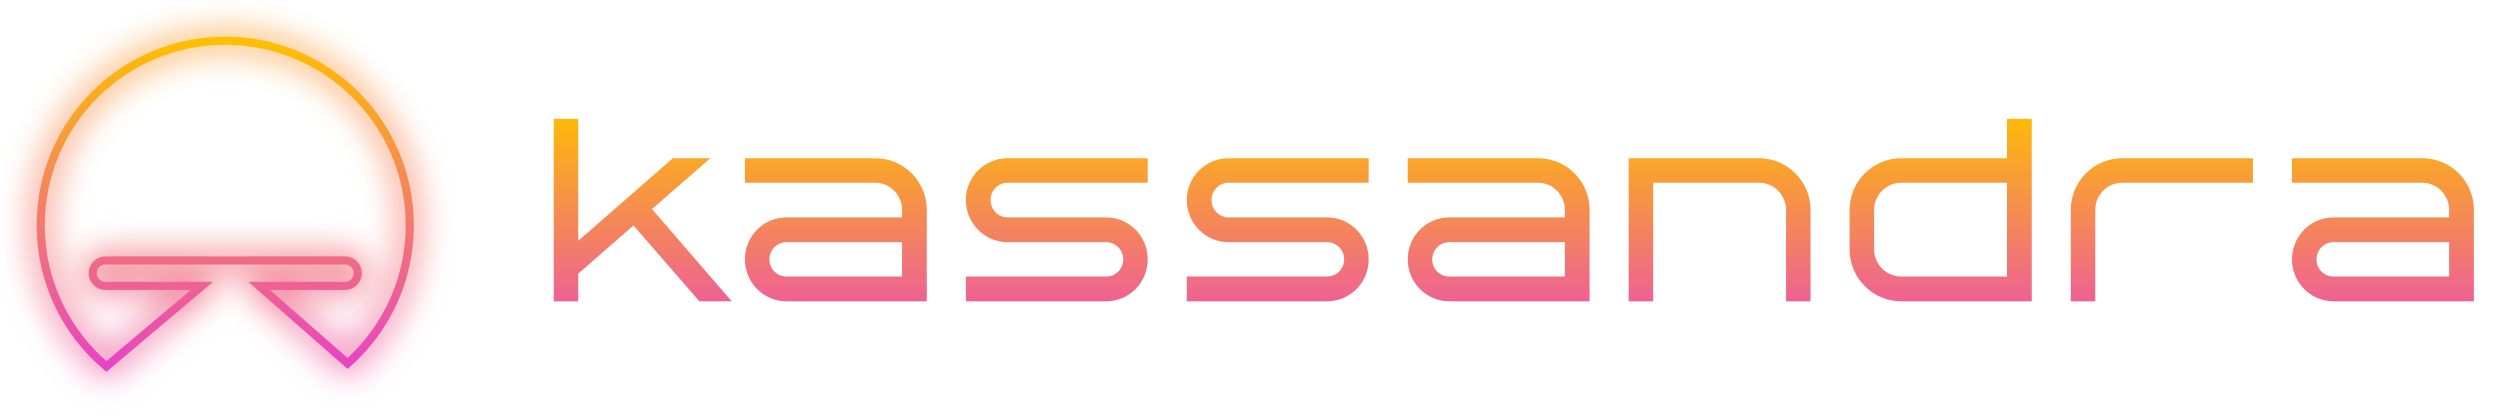
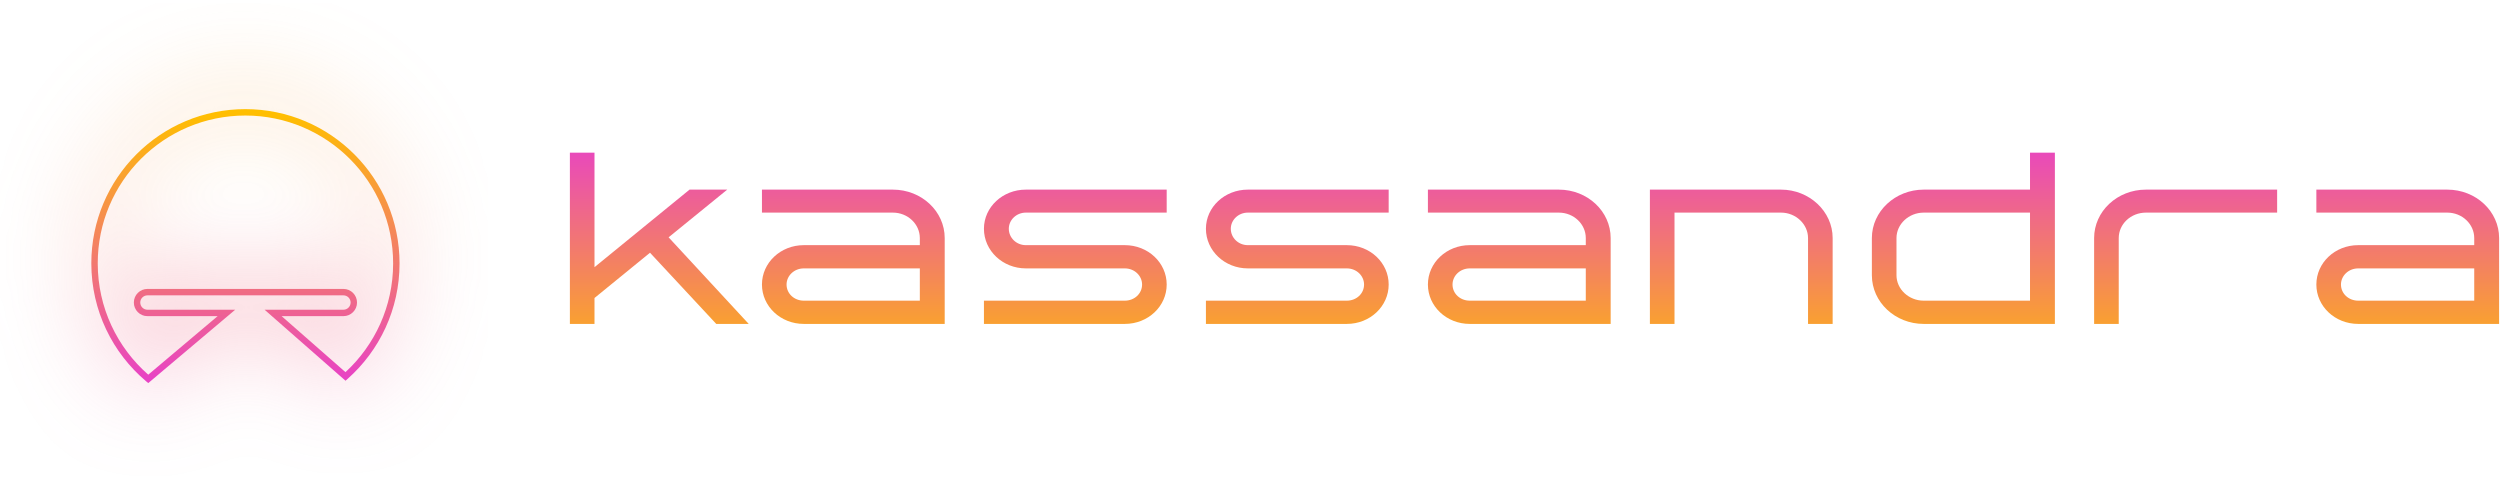
- <svg xmlns="http://www.w3.org/2000/svg" width="307" height="51" viewBox="0 0 307 51" fill="none">
-   <g filter="url(#filter0_f_6016)">
-     <path d="M50.319 27.671C50.319 34.424 47.364 40.485 42.687 44.634L31.815 35.102H42.375C43.229 35.102 43.934 34.41 43.934 33.542C43.934 32.688 43.243 31.983 42.375 31.983H12.944C12.09 31.983 11.385 32.675 11.385 33.542C11.385 34.397 12.076 35.102 12.944 35.102H24.806L13.066 45C8.132 40.837 5 34.614 5 27.658C5 15.142 15.14 5 27.653 5C40.165 5.014 50.319 15.156 50.319 27.671Z" stroke="url(#paint0_linear_6016)" stroke-width="2" stroke-miterlimit="10" />
+ <svg xmlns="http://www.w3.org/2000/svg" width="219" height="42" viewBox="0 0 219 42" fill="none">
+   <g filter="url(#filter0_f_3552_40250)">
+     <path fill-rule="evenodd" clip-rule="evenodd" d="M21.335 9.154C14.416 9.154 8.808 15.153 8.808 22.556C8.808 26.54 10.431 30.117 13.012 32.576L18.604 27.534H12.939C12.218 27.534 11.645 26.907 11.645 26.149C11.645 25.378 12.23 24.765 12.939 24.765H29.74C30.46 24.765 31.034 25.391 31.034 26.149C31.034 26.92 30.448 27.534 29.74 27.534H24.785L29.912 32.342C32.347 29.897 33.87 26.421 33.87 22.564C33.87 15.162 28.255 9.162 21.335 9.154ZM8 22.556C8 14.676 13.969 8.289 21.335 8.289H21.336C28.701 8.298 34.679 14.683 34.679 22.564C34.679 26.816 32.938 30.633 30.186 33.245L29.919 33.498L22.637 26.669H29.74C30.006 26.669 30.225 26.438 30.225 26.149C30.225 25.864 30.009 25.629 29.74 25.629H12.939C12.673 25.629 12.453 25.86 12.453 26.149C12.453 26.434 12.669 26.669 12.939 26.669H20.817L13.009 33.711L12.748 33.476C9.844 30.855 8 26.936 8 22.556Z" fill="url(#paint0_linear_3552_40250)" />
  </g>
-   <path d="M50.319 27.671C50.319 34.424 47.364 40.485 42.687 44.634L31.815 35.102H42.375C43.229 35.102 43.934 34.41 43.934 33.542C43.934 32.688 43.243 31.983 42.375 31.983H12.944C12.09 31.983 11.385 32.675 11.385 33.542C11.385 34.397 12.076 35.102 12.944 35.102H24.806L13.066 45C8.132 40.837 5 34.614 5 27.658C5 15.142 15.14 5 27.653 5C40.165 5.014 50.319 15.156 50.319 27.671Z" stroke="url(#paint1_linear_6016)" stroke-miterlimit="10" />
-   <path d="M87.232 19.432H82.624L71.008 29.576V14.6H68V37H71.008V33.608L77.792 27.688L85.888 37H89.856L80.064 25.672L87.232 19.432ZM107.475 19.432H91.475V22.44H107.475C109.299 22.44 110.771 23.944 110.771 25.768V26.696H96.595C93.747 26.696 91.475 29 91.475 31.848C91.475 34.696 93.747 37 96.595 37H113.811V25.768C113.811 22.28 110.995 19.432 107.475 19.432ZM110.771 33.96H96.595C95.411 33.96 94.483 33.032 94.483 31.848C94.483 30.696 95.411 29.736 96.595 29.736H110.771V33.96ZM135.822 26.696H123.726C122.574 26.696 121.646 25.736 121.646 24.552C121.646 23.4 122.574 22.44 123.726 22.44H140.942V19.432H123.726C120.91 19.432 118.606 21.704 118.606 24.552C118.606 27.432 120.91 29.736 123.726 29.736H135.822C137.006 29.736 137.934 30.696 137.934 31.848C137.934 33.032 137.006 33.96 135.822 33.96H118.606V37H135.822C138.67 37 140.942 34.696 140.942 31.848C140.942 29 138.67 26.696 135.822 26.696ZM162.954 26.696H150.858C149.706 26.696 148.778 25.736 148.778 24.552C148.778 23.4 149.706 22.44 150.858 22.44H168.074V19.432H150.858C148.042 19.432 145.738 21.704 145.738 24.552C145.738 27.432 148.042 29.736 150.858 29.736H162.954C164.138 29.736 165.066 30.696 165.066 31.848C165.066 33.032 164.138 33.96 162.954 33.96H145.738V37H162.954C165.802 37 168.074 34.696 168.074 31.848C168.074 29 165.802 26.696 162.954 26.696ZM188.869 19.432H172.869V22.44H188.869C190.693 22.44 192.165 23.944 192.165 25.768V26.696H177.989C175.141 26.696 172.869 29 172.869 31.848C172.869 34.696 175.141 37 177.989 37H195.205V25.768C195.205 22.28 192.389 19.432 188.869 19.432ZM192.165 33.96H177.989C176.805 33.96 175.877 33.032 175.877 31.848C175.877 30.696 176.805 29.736 177.989 29.736H192.165V33.96ZM216.032 19.432H200V37H203.008V22.44H216.032C217.824 22.44 219.328 23.944 219.328 25.768V37H222.336V25.768C222.336 22.28 219.488 19.432 216.032 19.432ZM246.459 19.432H233.467C229.979 19.432 227.131 22.28 227.131 25.768V30.632C227.131 34.152 229.979 37 233.467 37H249.499V14.6H246.459V19.432ZM246.459 33.96H233.467C231.643 33.96 230.139 32.456 230.139 30.632V25.768C230.139 23.944 231.643 22.44 233.467 22.44H246.459V33.96ZM254.294 25.768V37H257.302V25.768C257.302 23.944 258.774 22.44 260.63 22.44H276.662V19.432H260.63C257.11 19.432 254.294 22.28 254.294 25.768ZM297.456 19.432H281.456V22.44H297.456C299.28 22.44 300.752 23.944 300.752 25.768V26.696H286.576C283.728 26.696 281.456 29 281.456 31.848C281.456 34.696 283.728 37 286.576 37H303.792V25.768C303.792 22.28 300.976 19.432 297.456 19.432ZM300.752 33.96H286.576C285.392 33.96 284.464 33.032 284.464 31.848C284.464 30.696 285.392 29.736 286.576 29.736H300.752V33.96Z" fill="url(#paint2_linear_6016)" />
+   <path fill-rule="evenodd" clip-rule="evenodd" d="M21.496 10.121C14.352 10.122 8.562 15.916 8.562 23.067C8.562 26.956 10.274 30.444 12.988 32.821L19.065 27.694H12.915C12.252 27.694 11.725 27.154 11.725 26.502C11.725 25.838 12.264 25.31 12.915 25.31H30.084C30.748 25.31 31.275 25.849 31.275 26.502C31.275 27.166 30.736 27.694 30.084 27.694H24.671L30.264 32.6C32.828 30.235 34.438 26.843 34.438 23.075C34.438 15.924 28.64 10.129 21.496 10.121ZM8 23.067C8 15.605 14.041 9.559 21.496 9.559H21.496C28.951 9.567 35 15.613 35 23.075C35 27.1 33.239 30.714 30.453 33.187L30.267 33.352L23.177 27.131H30.084C30.429 27.131 30.713 26.852 30.713 26.502C30.713 26.157 30.434 25.873 30.084 25.873H12.915C12.571 25.873 12.287 26.152 12.287 26.502C12.287 26.847 12.566 27.131 12.915 27.131H20.605L12.987 33.559L12.805 33.406C9.866 30.924 8 27.214 8 23.067Z" fill="url(#paint1_linear_3552_40250)" />
+   <path d="M63.706 16.611H60.403L52.078 23.404V13.375H49.922V28.375H52.078V26.104L56.94 22.139L62.743 28.375H65.587L58.569 20.789L63.706 16.611Z" fill="url(#paint2_linear_3552_40250)" />
+   <path d="M78.215 16.611H66.747V18.625H78.215C79.522 18.625 80.577 19.632 80.577 20.854V21.475H70.417C68.376 21.475 66.747 23.018 66.747 24.925C66.747 26.832 68.376 28.375 70.417 28.375H82.756V20.854C82.756 18.518 80.738 16.611 78.215 16.611ZM80.577 26.339H70.417C69.568 26.339 68.903 25.718 68.903 24.925C68.903 24.154 69.568 23.511 70.417 23.511H80.577V26.339Z" fill="url(#paint3_linear_3552_40250)" />
+   <path d="M98.532 21.475H89.863C89.037 21.475 88.372 20.832 88.372 20.039C88.372 19.268 89.037 18.625 89.863 18.625H102.202V16.611H89.863C87.844 16.611 86.193 18.132 86.193 20.039C86.193 21.968 87.844 23.511 89.863 23.511H98.532C99.381 23.511 100.046 24.154 100.046 24.925C100.046 25.718 99.381 26.339 98.532 26.339H86.193V28.375H98.532C100.574 28.375 102.202 26.832 102.202 24.925C102.202 23.018 100.574 21.475 98.532 21.475Z" fill="url(#paint4_linear_3552_40250)" />
+   <path d="M117.978 21.475H109.309C108.483 21.475 107.818 20.832 107.818 20.039C107.818 19.268 108.483 18.625 109.309 18.625H121.648V16.611H109.309C107.29 16.611 105.639 18.132 105.639 20.039C105.639 21.968 107.29 23.511 109.309 23.511H117.978C118.827 23.511 119.492 24.154 119.492 24.925C119.492 25.718 118.827 26.339 117.978 26.339H105.639V28.375H117.978C120.019 28.375 121.648 26.832 121.648 24.925C121.648 23.018 120.019 21.475 117.978 21.475Z" fill="url(#paint5_linear_3552_40250)" />
+   <path d="M136.552 16.611H125.085V18.625H136.552C137.86 18.625 138.915 19.632 138.915 20.854V21.475H128.754C126.713 21.475 125.085 23.018 125.085 24.925C125.085 26.832 126.713 28.375 128.754 28.375H141.094V20.854C141.094 18.518 139.075 16.611 136.552 16.611ZM138.915 26.339H128.754C127.906 26.339 127.241 25.718 127.241 24.925C127.241 24.154 127.906 23.511 128.754 23.511H138.915V26.339Z" fill="url(#paint6_linear_3552_40250)" />
+   <path d="M156.021 16.611H144.531V28.375H146.687V18.625H156.021C157.306 18.625 158.384 19.632 158.384 20.854V28.375H160.54V20.854C160.54 18.518 158.498 16.611 156.021 16.611Z" fill="url(#paint7_linear_3552_40250)" />
+   <path d="M177.829 16.611H168.518C166.018 16.611 163.976 18.518 163.976 20.854V24.111C163.976 26.468 166.018 28.375 168.518 28.375H180.008V13.375H177.829V16.611ZM177.829 26.339H168.518C167.21 26.339 166.132 25.332 166.132 24.111V20.854C166.132 19.632 167.21 18.625 168.518 18.625H177.829V26.339Z" fill="url(#paint8_linear_3552_40250)" />
+   <path d="M183.445 20.854V28.375H185.601V20.854C185.601 19.632 186.656 18.625 187.986 18.625H199.477V16.611H187.986C185.463 16.611 183.445 18.518 183.445 20.854Z" fill="url(#paint9_linear_3552_40250)" />
+   <path d="M214.381 16.611H202.913V18.625H214.381C215.688 18.625 216.743 19.632 216.743 20.854V21.475H206.583C204.541 21.475 202.913 23.018 202.913 24.925C202.913 26.832 204.541 28.375 206.583 28.375H218.922V20.854C218.922 18.518 216.904 16.611 214.381 16.611ZM216.743 26.339H206.583C205.734 26.339 205.069 25.718 205.069 24.925C205.069 24.154 205.734 23.511 206.583 23.511H216.743V26.339Z" fill="url(#paint10_linear_3552_40250)" />
  <defs>
-     <filter id="filter0_f_6016" x="0" y="0" width="55.319" height="50.309" filterUnits="userSpaceOnUse" color-interpolation-filters="sRGB">
+     <filter id="filter0_f_3552_40250" x="0" y="0.289" width="42.679" height="41.422" filterUnits="userSpaceOnUse" color-interpolation-filters="sRGB">
      <feFlood flood-opacity="0" result="BackgroundImageFix" />
      <feBlend mode="normal" in="SourceGraphic" in2="BackgroundImageFix" result="shape" />
-       <feGaussianBlur stdDeviation="2" result="effect1_foregroundBlur_6016" />
+       <feGaussianBlur stdDeviation="4" result="effect1_foregroundBlur_3552_40250" />
    </filter>
-     <linearGradient id="paint0_linear_6016" x1="27.695" y1="-13.546" x2="27.695" y2="59.007" gradientUnits="userSpaceOnUse">
+     <linearGradient id="paint0_linear_3552_40250" x1="21.36" y1="-2.603" x2="21.36" y2="41.698" gradientUnits="userSpaceOnUse">
      <stop stop-color="#FFBF00" />
      <stop offset="1" stop-color="#E843C4" />
    </linearGradient>
-     <linearGradient id="paint1_linear_6016" x1="27.66" y1="5" x2="27.66" y2="45" gradientUnits="userSpaceOnUse">
+     <linearGradient id="paint1_linear_3552_40250" x1="21.5" y1="9.84" x2="21.5" y2="33.19" gradientUnits="userSpaceOnUse">
      <stop stop-color="#FFBF00" />
      <stop offset="1" stop-color="#E843C4" />
    </linearGradient>
-     <linearGradient id="paint2_linear_6016" x1="187.471" y1="13.007" x2="187.471" y2="45.01" gradientUnits="userSpaceOnUse">
-       <stop stop-color="#FFBF00" />
-       <stop offset="1" stop-color="#E843C4" />
+     <linearGradient id="paint2_linear_3552_40250" x1="139.752" y1="12.304" x2="139.752" y2="33.732" gradientUnits="userSpaceOnUse">
+       <stop stop-color="#E843C4" />
+       <stop offset="1" stop-color="#FFBF00" />
+     </linearGradient>
+     <linearGradient id="paint3_linear_3552_40250" x1="139.752" y1="12.304" x2="139.752" y2="33.732" gradientUnits="userSpaceOnUse">
+       <stop stop-color="#E843C4" />
+       <stop offset="1" stop-color="#FFBF00" />
+     </linearGradient>
+     <linearGradient id="paint4_linear_3552_40250" x1="139.752" y1="12.304" x2="139.752" y2="33.732" gradientUnits="userSpaceOnUse">
+       <stop stop-color="#E843C4" />
+       <stop offset="1" stop-color="#FFBF00" />
+     </linearGradient>
+     <linearGradient id="paint5_linear_3552_40250" x1="139.752" y1="12.304" x2="139.752" y2="33.732" gradientUnits="userSpaceOnUse">
+       <stop stop-color="#E843C4" />
+       <stop offset="1" stop-color="#FFBF00" />
+     </linearGradient>
+     <linearGradient id="paint6_linear_3552_40250" x1="139.752" y1="12.304" x2="139.752" y2="33.732" gradientUnits="userSpaceOnUse">
+       <stop stop-color="#E843C4" />
+       <stop offset="1" stop-color="#FFBF00" />
+     </linearGradient>
+     <linearGradient id="paint7_linear_3552_40250" x1="139.752" y1="12.304" x2="139.752" y2="33.732" gradientUnits="userSpaceOnUse">
+       <stop stop-color="#E843C4" />
+       <stop offset="1" stop-color="#FFBF00" />
+     </linearGradient>
+     <linearGradient id="paint8_linear_3552_40250" x1="139.752" y1="12.304" x2="139.752" y2="33.732" gradientUnits="userSpaceOnUse">
+       <stop stop-color="#E843C4" />
+       <stop offset="1" stop-color="#FFBF00" />
+     </linearGradient>
+     <linearGradient id="paint9_linear_3552_40250" x1="139.752" y1="12.304" x2="139.752" y2="33.732" gradientUnits="userSpaceOnUse">
+       <stop stop-color="#E843C4" />
+       <stop offset="1" stop-color="#FFBF00" />
+     </linearGradient>
+     <linearGradient id="paint10_linear_3552_40250" x1="139.752" y1="12.304" x2="139.752" y2="33.732" gradientUnits="userSpaceOnUse">
+       <stop stop-color="#E843C4" />
+       <stop offset="1" stop-color="#FFBF00" />
    </linearGradient>
  </defs>
</svg>
